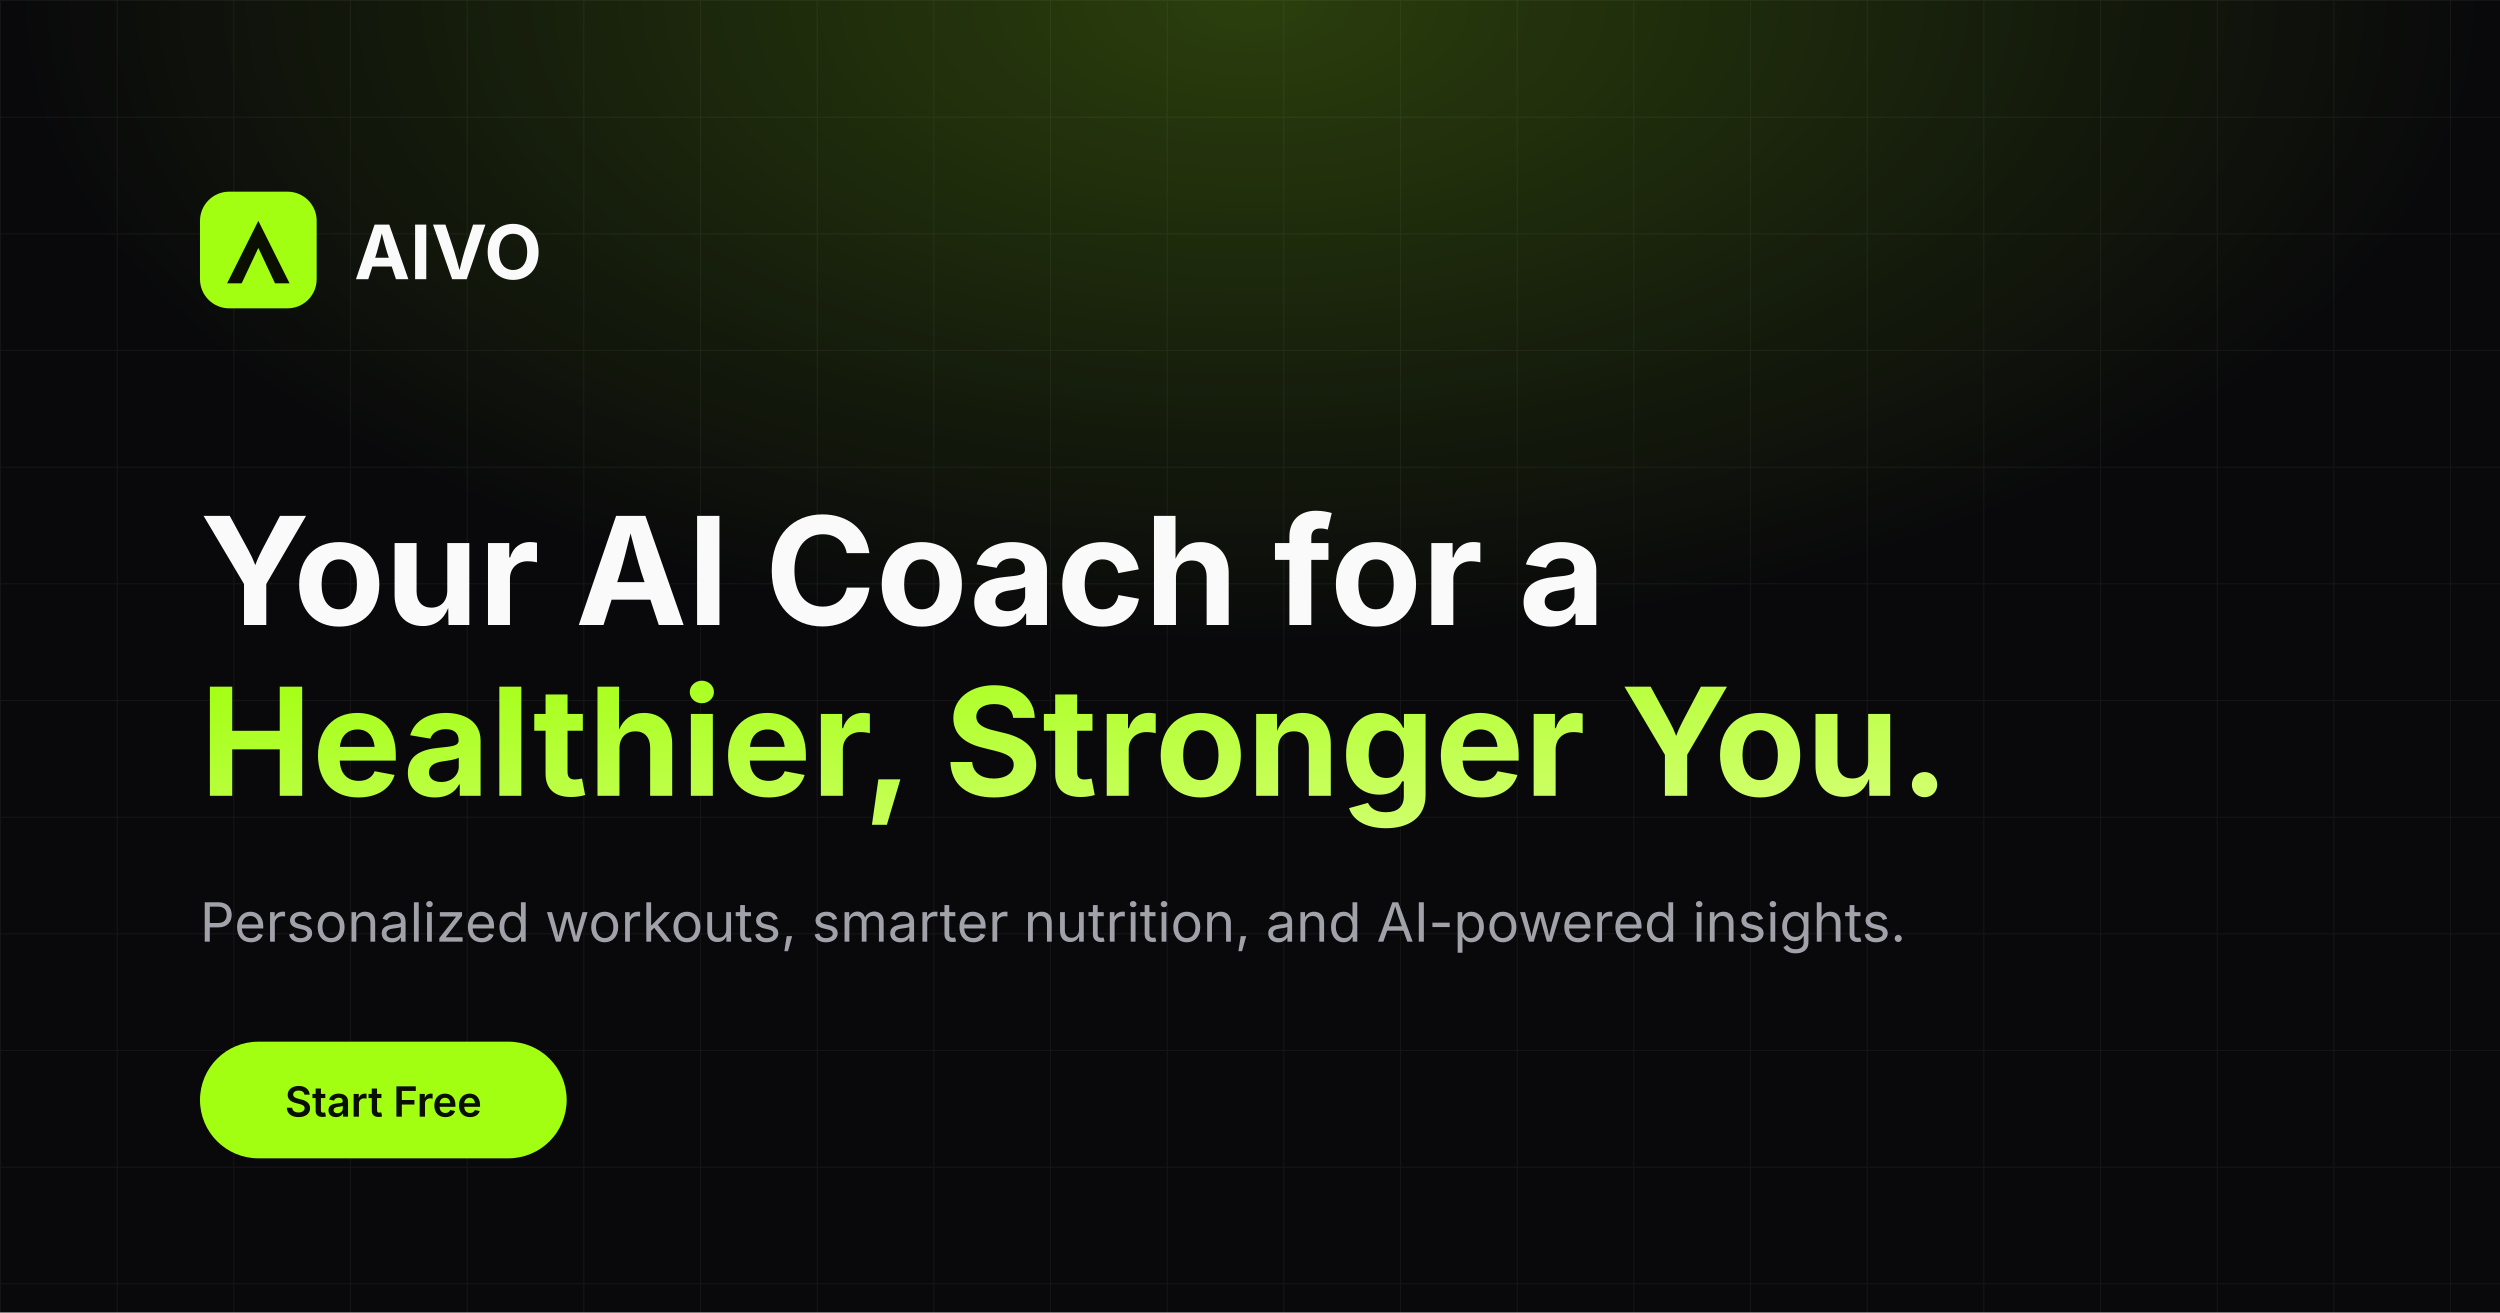
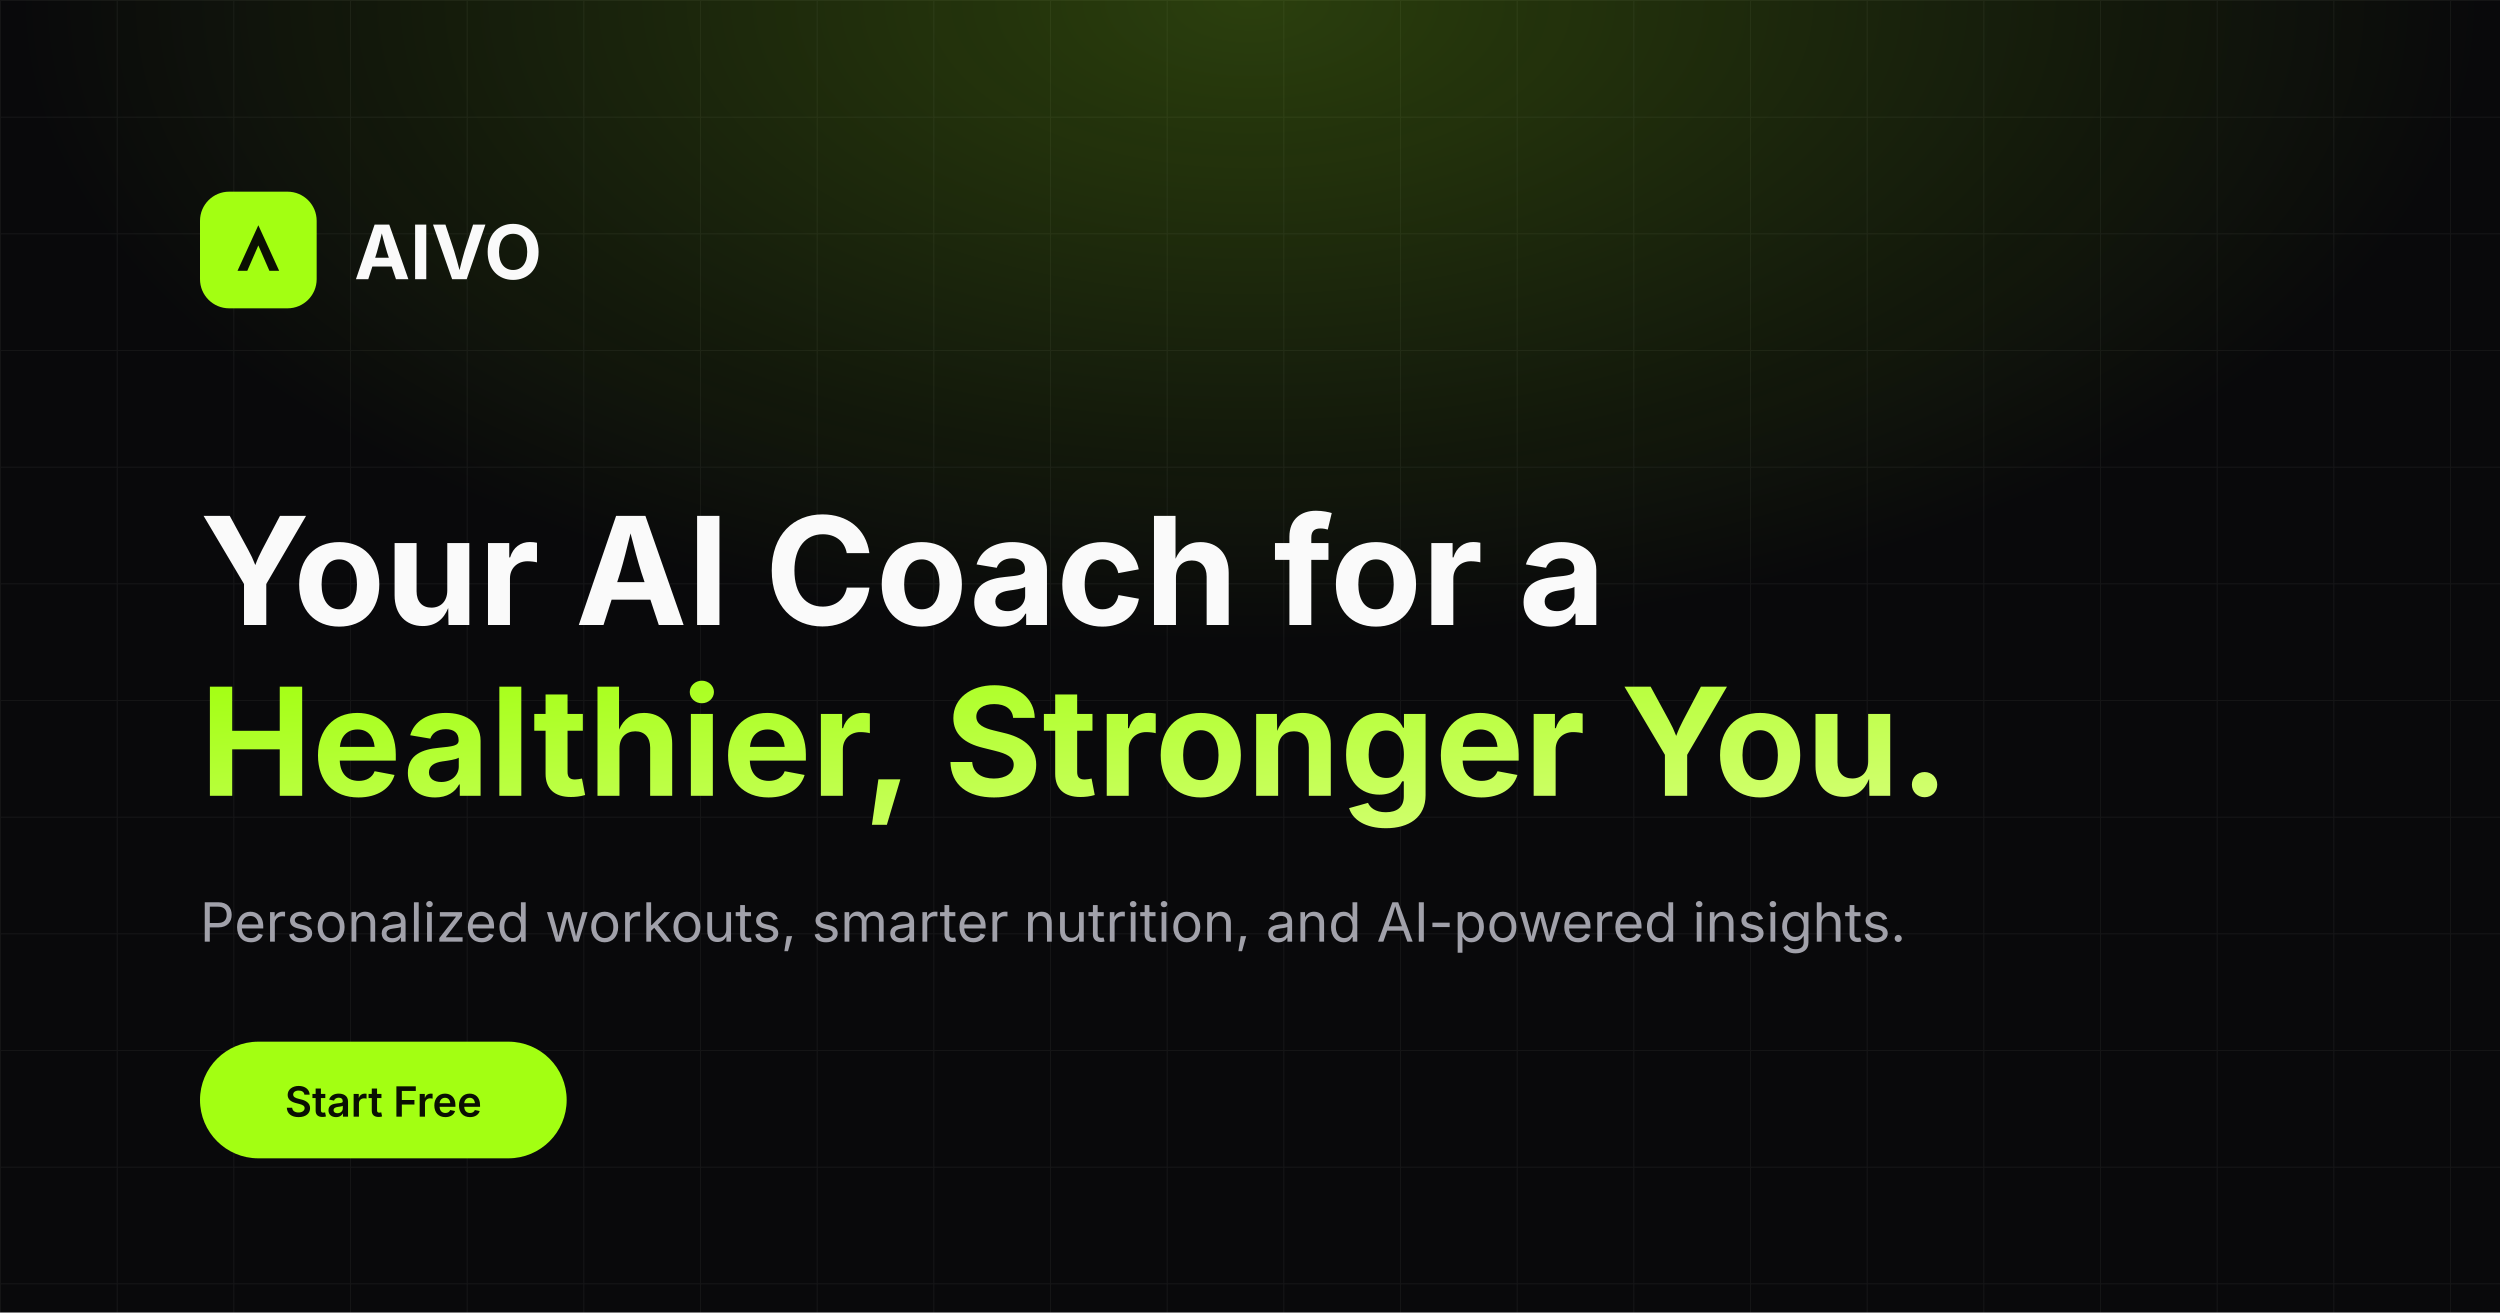
<svg xmlns="http://www.w3.org/2000/svg" viewBox="0 0 1200 630" width="1200" height="630">
  <defs>
    <radialGradient id="glow" cx="50%" cy="0%" r="70%">
      <stop offset="0%" stop-color="#A3FF12" stop-opacity="0.22" />
      <stop offset="70%" stop-color="#A3FF12" stop-opacity="0" />
    </radialGradient>
    <linearGradient id="accent" x1="0" y1="0" x2="1" y2="1">
      <stop offset="0%" stop-color="#A3FF12" />
      <stop offset="100%" stop-color="#D7FF7A" />
    </linearGradient>
    <pattern id="grid" width="56" height="56" patternUnits="userSpaceOnUse">
      <path d="M56 0H0V56" fill="none" stroke="#FFFFFF" stroke-opacity="0.05" stroke-width="1" />
    </pattern>
  </defs>
  <rect width="1200" height="630" fill="#09090B" />
  <rect width="1200" height="630" fill="url(#grid)" />
  <rect width="1200" height="630" fill="url(#glow)" />
  <g transform="translate(96 92)">
    <rect width="56" height="56" rx="14" fill="#A3FF12" />
-     <path d="M28 14 L43 44 H36 L28 27 L20 44 H13 Z" fill="#0A0F02" />
+     <g transform="translate(8 8) scale(0.625)">
+       <path d="M32 13 L48 48 H40.5 L32 28.5 L23.5 48 H16 Z" fill="#0A0F02" />
+     </g>
    <text x="74" y="42" font-family="Inter, Helvetica, Arial, sans-serif" font-size="36" font-weight="700" fill="#FAFAFA">AIVO</text>
  </g>
  <text x="96" y="300" font-family="Inter, Helvetica, Arial, sans-serif" font-size="72" font-weight="700" fill="#FAFAFA">Your AI Coach for a</text>
  <text x="96" y="382" font-family="Inter, Helvetica, Arial, sans-serif" font-size="72" font-weight="700" fill="url(#accent)">Healthier, Stronger You.</text>
  <text x="96" y="452" font-family="Inter, Helvetica, Arial, sans-serif" font-size="26" fill="#A1A1AA">Personalized workouts, smarter nutrition, and AI-powered insights.</text>
  <g transform="translate(96 500)">
    <rect width="176" height="56" rx="28" fill="#A3FF12" />
    <text x="88" y="36" text-anchor="middle" font-family="Inter, Helvetica, Arial, sans-serif" font-size="20" font-weight="600" fill="#0A0F02">Start Free</text>
  </g>
</svg>
